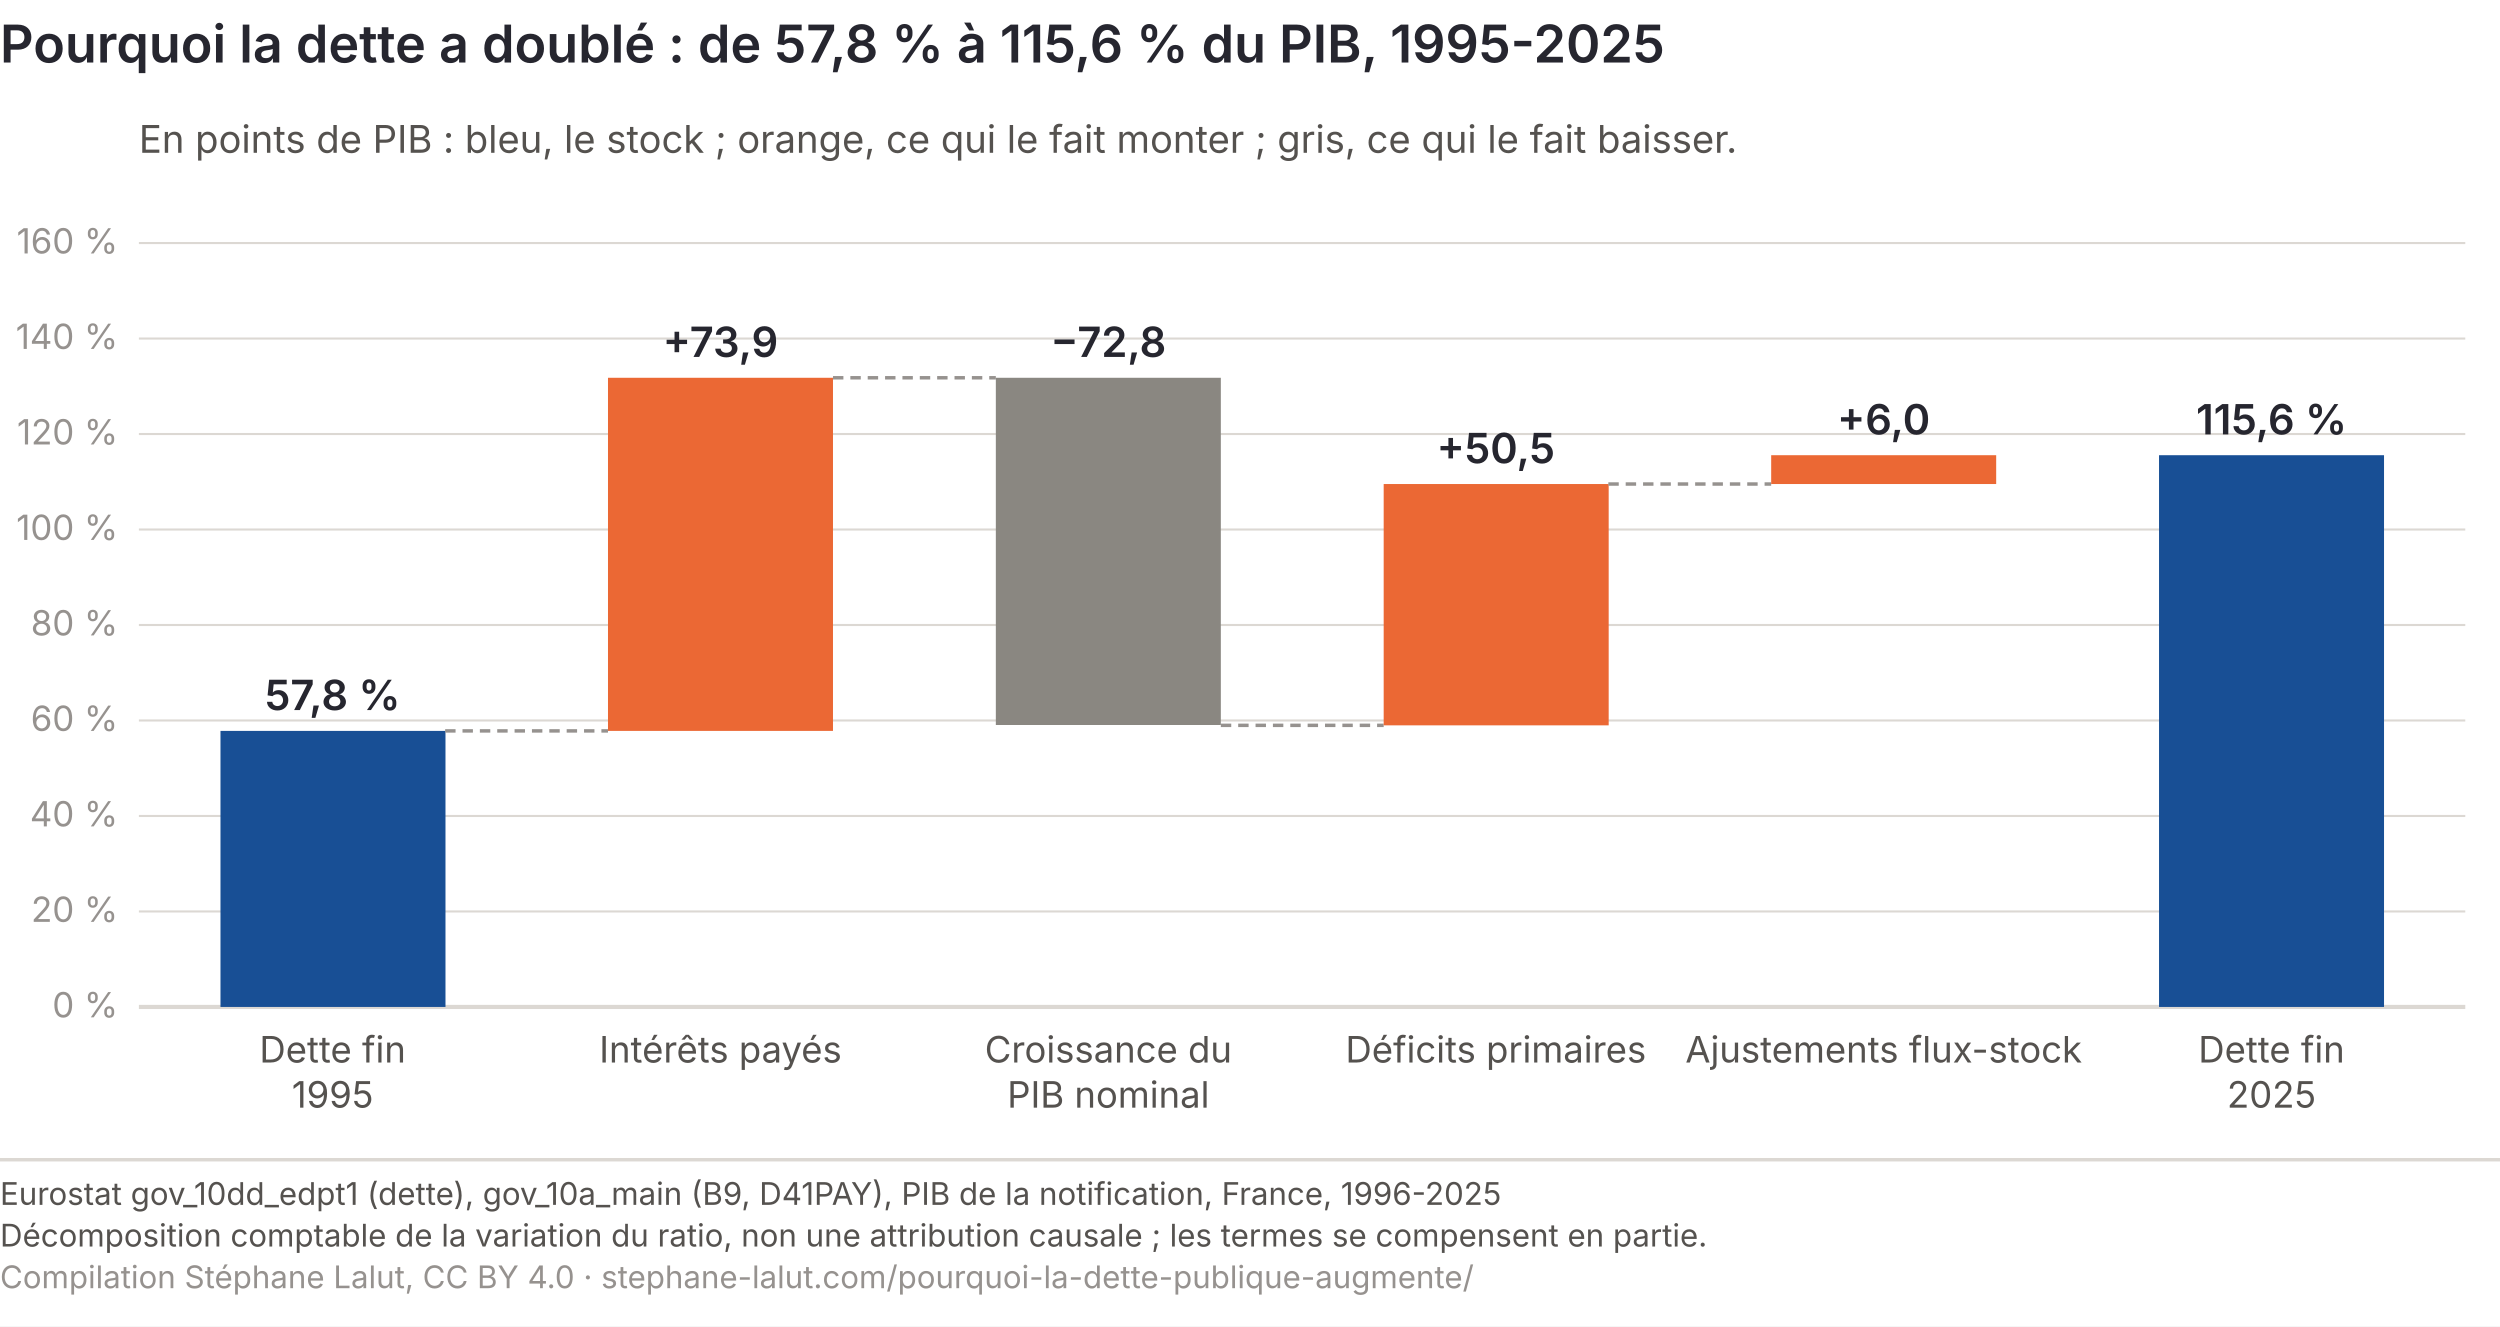
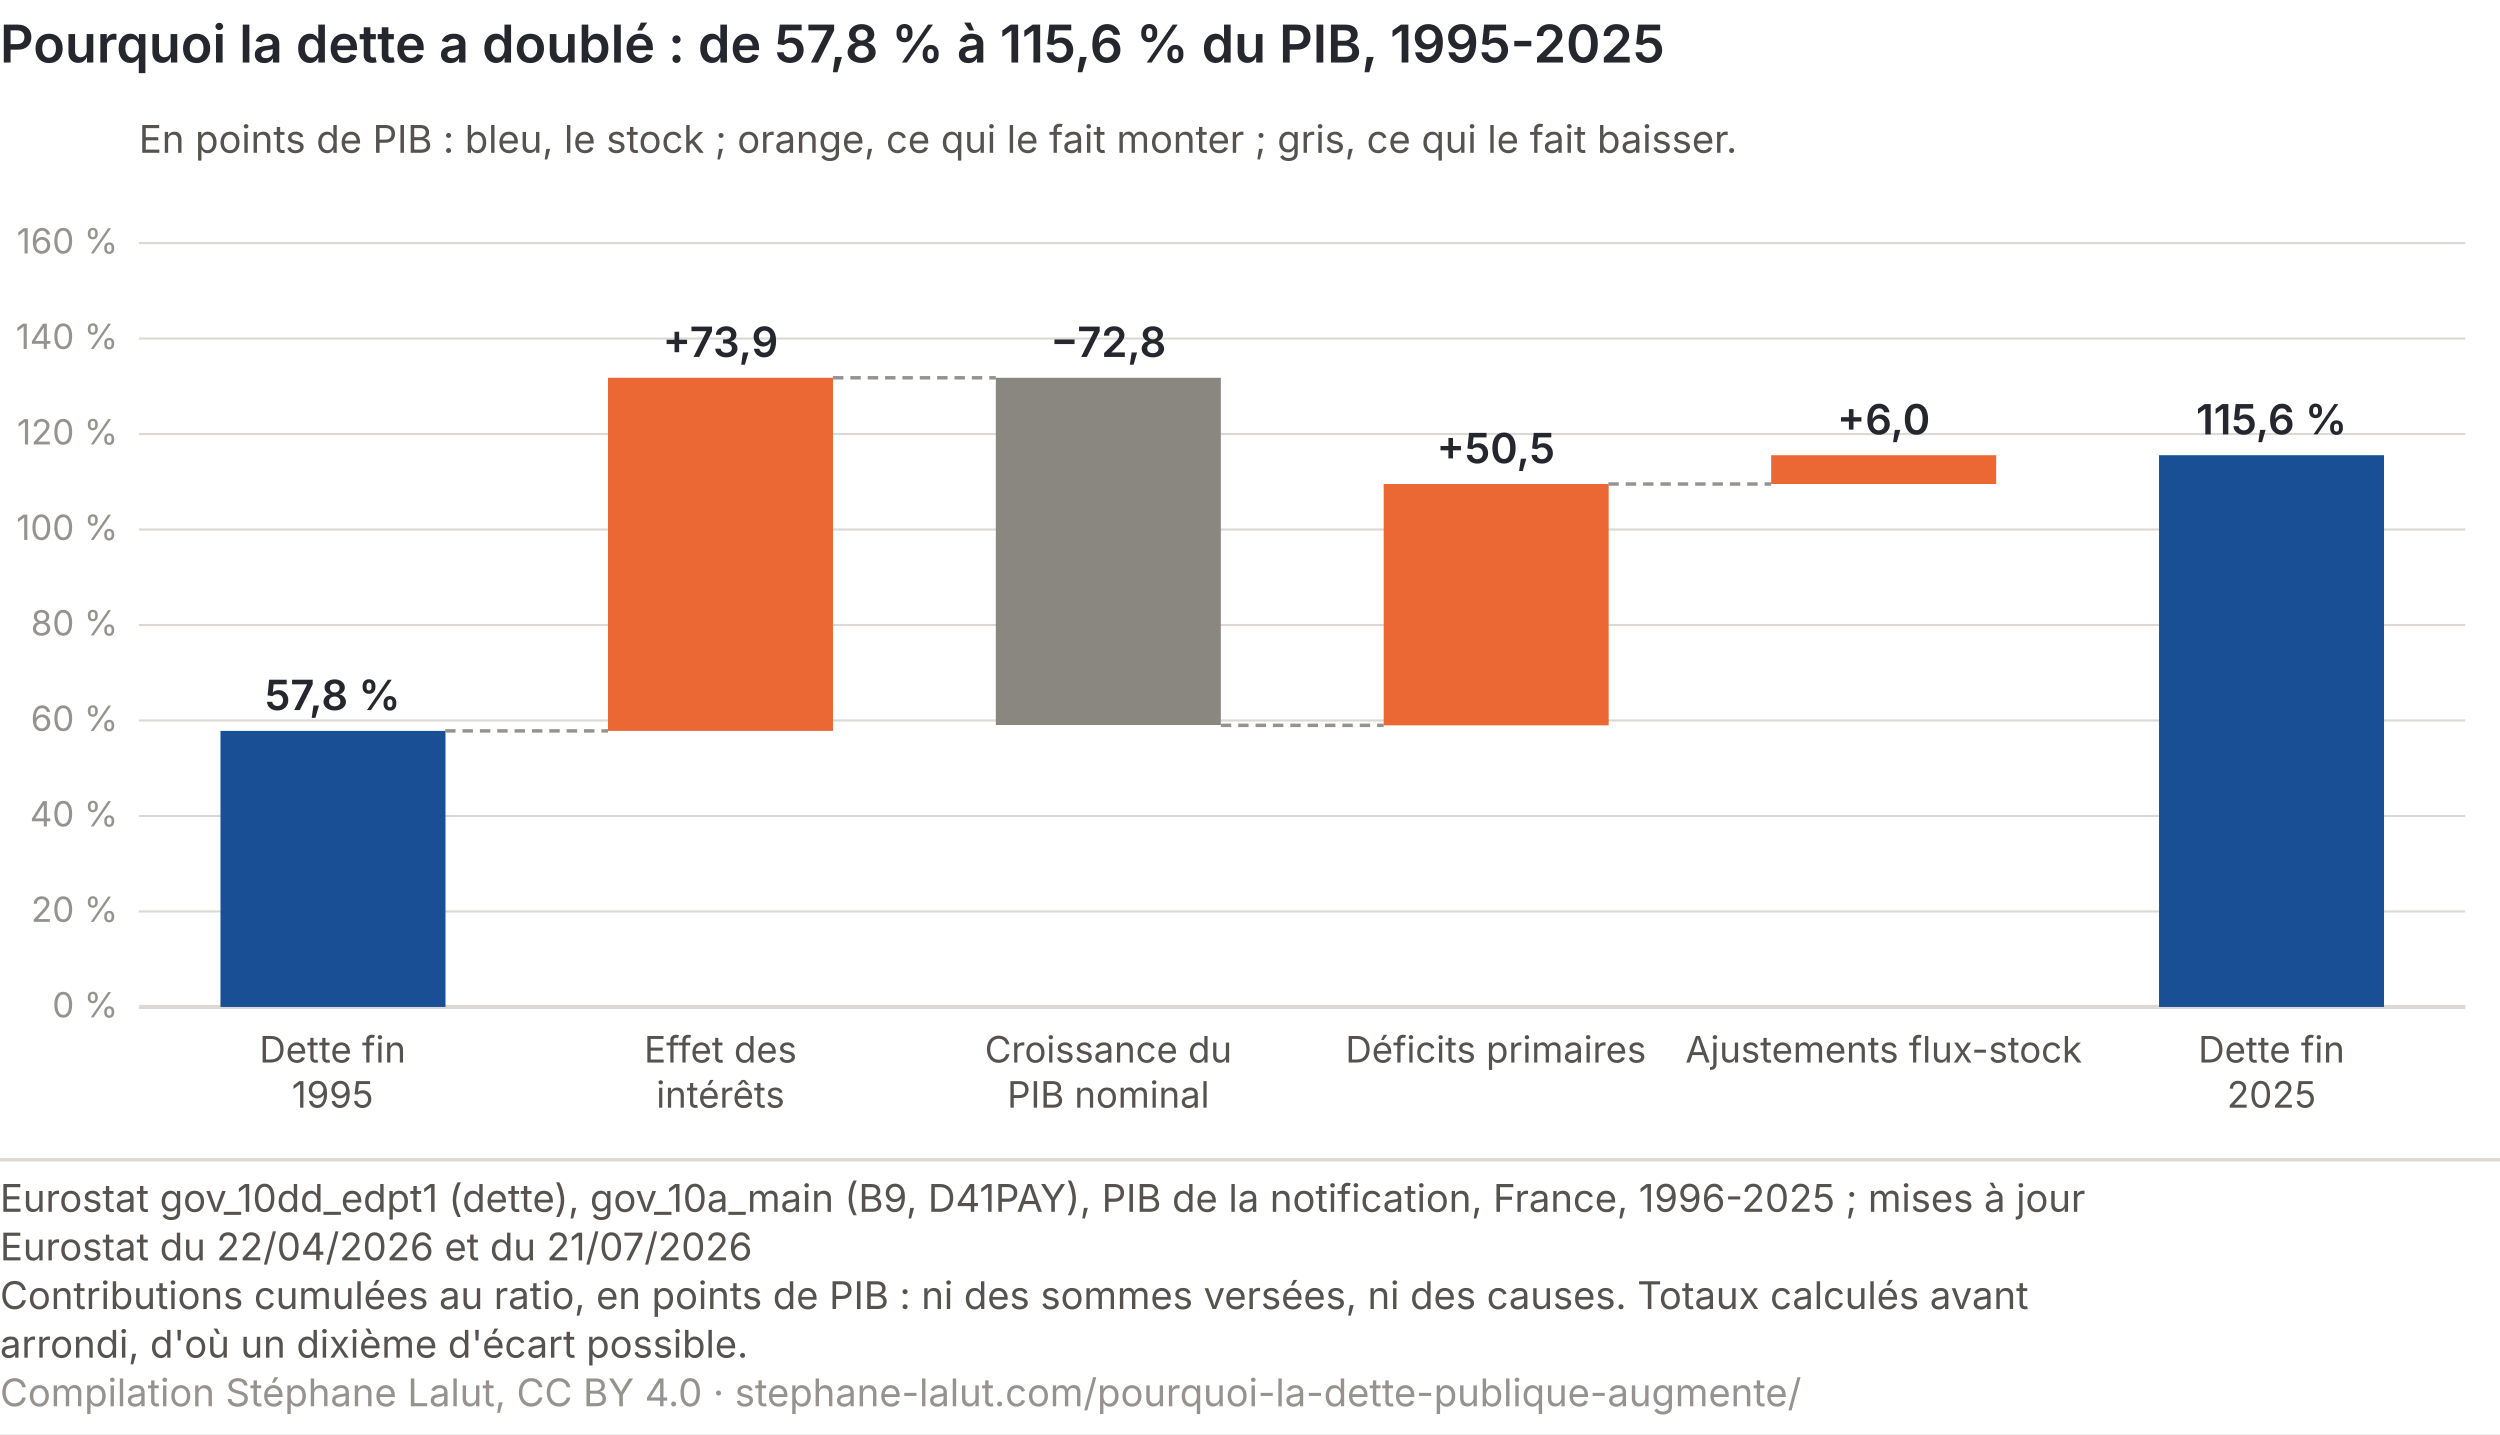
- <svg xmlns="http://www.w3.org/2000/svg" viewBox="0 0 720 382" role="img" font-variant-numeric="tabular-nums" aria-labelledby="dc-t dc-d" font-family="Inter, 'Helvetica Neue', Arial, sans-serif">
-   <rect width="720" height="382" fill="#ffffff" />
+ <svg xmlns="http://www.w3.org/2000/svg" viewBox="0 0 720 413" role="img" font-variant-numeric="tabular-nums" aria-labelledby="dc-t dc-d" font-family="Inter, 'Helvetica Neue', Arial, sans-serif">
+   <rect width="720" height="413" fill="#ffffff" />
  <text x="0" y="18" font-size="15" font-weight="600" fill="#26262f">Pourquoi la dette a doublé : de 57,8 % à 115,6 % du PIB, 1995-2025</text>
  <line x1="40" y1="290.0" x2="710" y2="290.0" stroke="#dcd8d3" stroke-width="1.2" />
  <text x="34" y="293.0" font-size="10" fill="#96928f" text-anchor="end">0 %</text>
  <line x1="40" y1="262.5" x2="710" y2="262.5" stroke="#dcd8d3" stroke-width="0.6" />
  <text x="34" y="265.5" font-size="10" fill="#96928f" text-anchor="end">20 %</text>
  <line x1="40" y1="235.0" x2="710" y2="235.0" stroke="#dcd8d3" stroke-width="0.6" />
  <text x="34" y="238.0" font-size="10" fill="#96928f" text-anchor="end">40 %</text>
  <line x1="40" y1="207.5" x2="710" y2="207.5" stroke="#dcd8d3" stroke-width="0.6" />
  <text x="34" y="210.5" font-size="10" fill="#96928f" text-anchor="end">60 %</text>
  <line x1="40" y1="180.0" x2="710" y2="180.0" stroke="#dcd8d3" stroke-width="0.6" />
  <text x="34" y="183.0" font-size="10" fill="#96928f" text-anchor="end">80 %</text>
  <line x1="40" y1="152.5" x2="710" y2="152.5" stroke="#dcd8d3" stroke-width="0.6" />
  <text x="34" y="155.5" font-size="10" fill="#96928f" text-anchor="end">100 %</text>
  <line x1="40" y1="125.0" x2="710" y2="125.0" stroke="#dcd8d3" stroke-width="0.6" />
  <text x="34" y="128.0" font-size="10" fill="#96928f" text-anchor="end">120 %</text>
  <line x1="40" y1="97.5" x2="710" y2="97.5" stroke="#dcd8d3" stroke-width="0.6" />
  <text x="34" y="100.5" font-size="10" fill="#96928f" text-anchor="end">140 %</text>
  <line x1="40" y1="70.0" x2="710" y2="70.0" stroke="#dcd8d3" stroke-width="0.6" />
  <text x="34" y="73.0" font-size="10" fill="#96928f" text-anchor="end">160 %</text>
  <rect x="63.5" y="210.5" width="64.8" height="79.5" fill="#184f95" />
  <text x="95.8" y="204.5" font-size="12" font-weight="600" fill="#26262f" text-anchor="middle">57,8 %</text>
  <text x="95.8" y="306" font-size="10.5" fill="#55524f" text-anchor="middle">Dette fin</text>
  <text x="95.8" y="319" font-size="10.5" fill="#55524f" text-anchor="middle">1995</text>
  <line x1="128.2" y1="210.5" x2="175.1" y2="210.5" stroke="#96928f" stroke-dasharray="3 2" />
  <rect x="175.1" y="108.8" width="64.8" height="101.7" fill="#eb6834" />
  <text x="207.5" y="102.8" font-size="12" font-weight="600" fill="#26262f" text-anchor="middle">+73,9</text>
-   <text x="207.5" y="306" font-size="10.5" fill="#55524f" text-anchor="middle">Intérêts payés</text>
+   <text x="207.5" y="306" font-size="10.5" fill="#55524f" text-anchor="middle">Effet des</text>
+   <text x="207.5" y="319" font-size="10.5" fill="#55524f" text-anchor="middle">intérêts</text>
  <line x1="239.9" y1="108.8" x2="286.8" y2="108.8" stroke="#96928f" stroke-dasharray="3 2" />
  <rect x="286.8" y="108.8" width="64.8" height="100.0" fill="#8a8781" />
  <text x="319.2" y="102.8" font-size="12" font-weight="600" fill="#26262f" text-anchor="middle">−72,8</text>
  <text x="319.2" y="306" font-size="10.5" fill="#55524f" text-anchor="middle">Croissance du</text>
  <text x="319.2" y="319" font-size="10.5" fill="#55524f" text-anchor="middle">PIB nominal</text>
  <line x1="351.6" y1="208.9" x2="398.5" y2="208.9" stroke="#96928f" stroke-dasharray="3 2" />
  <rect x="398.5" y="139.4" width="64.8" height="69.5" fill="#eb6834" />
  <text x="430.8" y="133.4" font-size="12" font-weight="600" fill="#26262f" text-anchor="middle">+50,5</text>
  <text x="430.8" y="306" font-size="10.5" fill="#55524f" text-anchor="middle">Déficits primaires</text>
  <line x1="463.2" y1="139.4" x2="510.1" y2="139.4" stroke="#96928f" stroke-dasharray="3 2" />
  <rect x="510.1" y="131.1" width="64.8" height="8.3" fill="#eb6834" />
  <text x="542.5" y="125.1" font-size="12" font-weight="600" fill="#26262f" text-anchor="middle">+6,0</text>
  <text x="542.5" y="306" font-size="10.5" fill="#55524f" text-anchor="middle">Ajustements flux-stock</text>
  <rect x="621.8" y="131.1" width="64.8" height="158.9" fill="#184f95" />
  <text x="654.2" y="125.1" font-size="12" font-weight="600" fill="#26262f" text-anchor="middle">115,6 %</text>
  <text x="654.2" y="306" font-size="10.5" fill="#55524f" text-anchor="middle">Dette fin</text>
  <text x="654.2" y="319" font-size="10.5" fill="#55524f" text-anchor="middle">2025</text>
  <text x="40" y="44" font-size="11" fill="#55524f">En points de PIB : bleu, le stock ; orange, ce qui le fait monter ; gris, ce qui le fait baisser.</text>
  <line x1="0" y1="334.0" x2="720" y2="334.0" stroke="#dcd8d3" />
-   <text x="0" y="347.0" font-size="9" fill="#55524f">Eurostat gov_10dd_edpt1 (dette), gov_10a_main (B9, D41PAY), PIB de la notification, France, 1996-2025</text>
-   <text x="0" y="359.0" font-size="9" fill="#55524f">Décomposition comptable de la variation du ratio, non une attribution causale ; les termes se compensent en partie.</text>
-   <text x="0" y="371.0" font-size="9" fill="#96928f">Compilation Stéphane Lalut, CC BY 4.0 · stephane-lalut.com/pourquoi-la-dette-publique-augmente/</text>
+   <text class="pied-source" x="0" y="349.0" font-size="11" fill="#55524f">Eurostat gov_10dd_edpt1 (dette), gov_10a_main (B9, D41PAY), PIB de la notification, France, 1996-2025 ; mises à jour</text>
+   <text class="pied-source" x="0" y="363.0" font-size="11" fill="#55524f">Eurostat du 22/04/2026 et du 21/07/2026</text>
+   <text class="pied-note" x="0" y="377.0" font-size="11" fill="#55524f">Contributions cumulées au ratio, en points de PIB : ni des sommes versées, ni des causes. Totaux calculés avant</text>
+   <text class="pied-note" x="0" y="391.0" font-size="11" fill="#55524f">arrondi, d'où un dixième d'écart possible.</text>
+   <text class="pied-licence" x="0" y="405.0" font-size="11" fill="#96928f">Compilation Stéphane Lalut, CC BY 4.0 · stephane-lalut.com/pourquoi-la-dette-publique-augmente/</text>
</svg>
